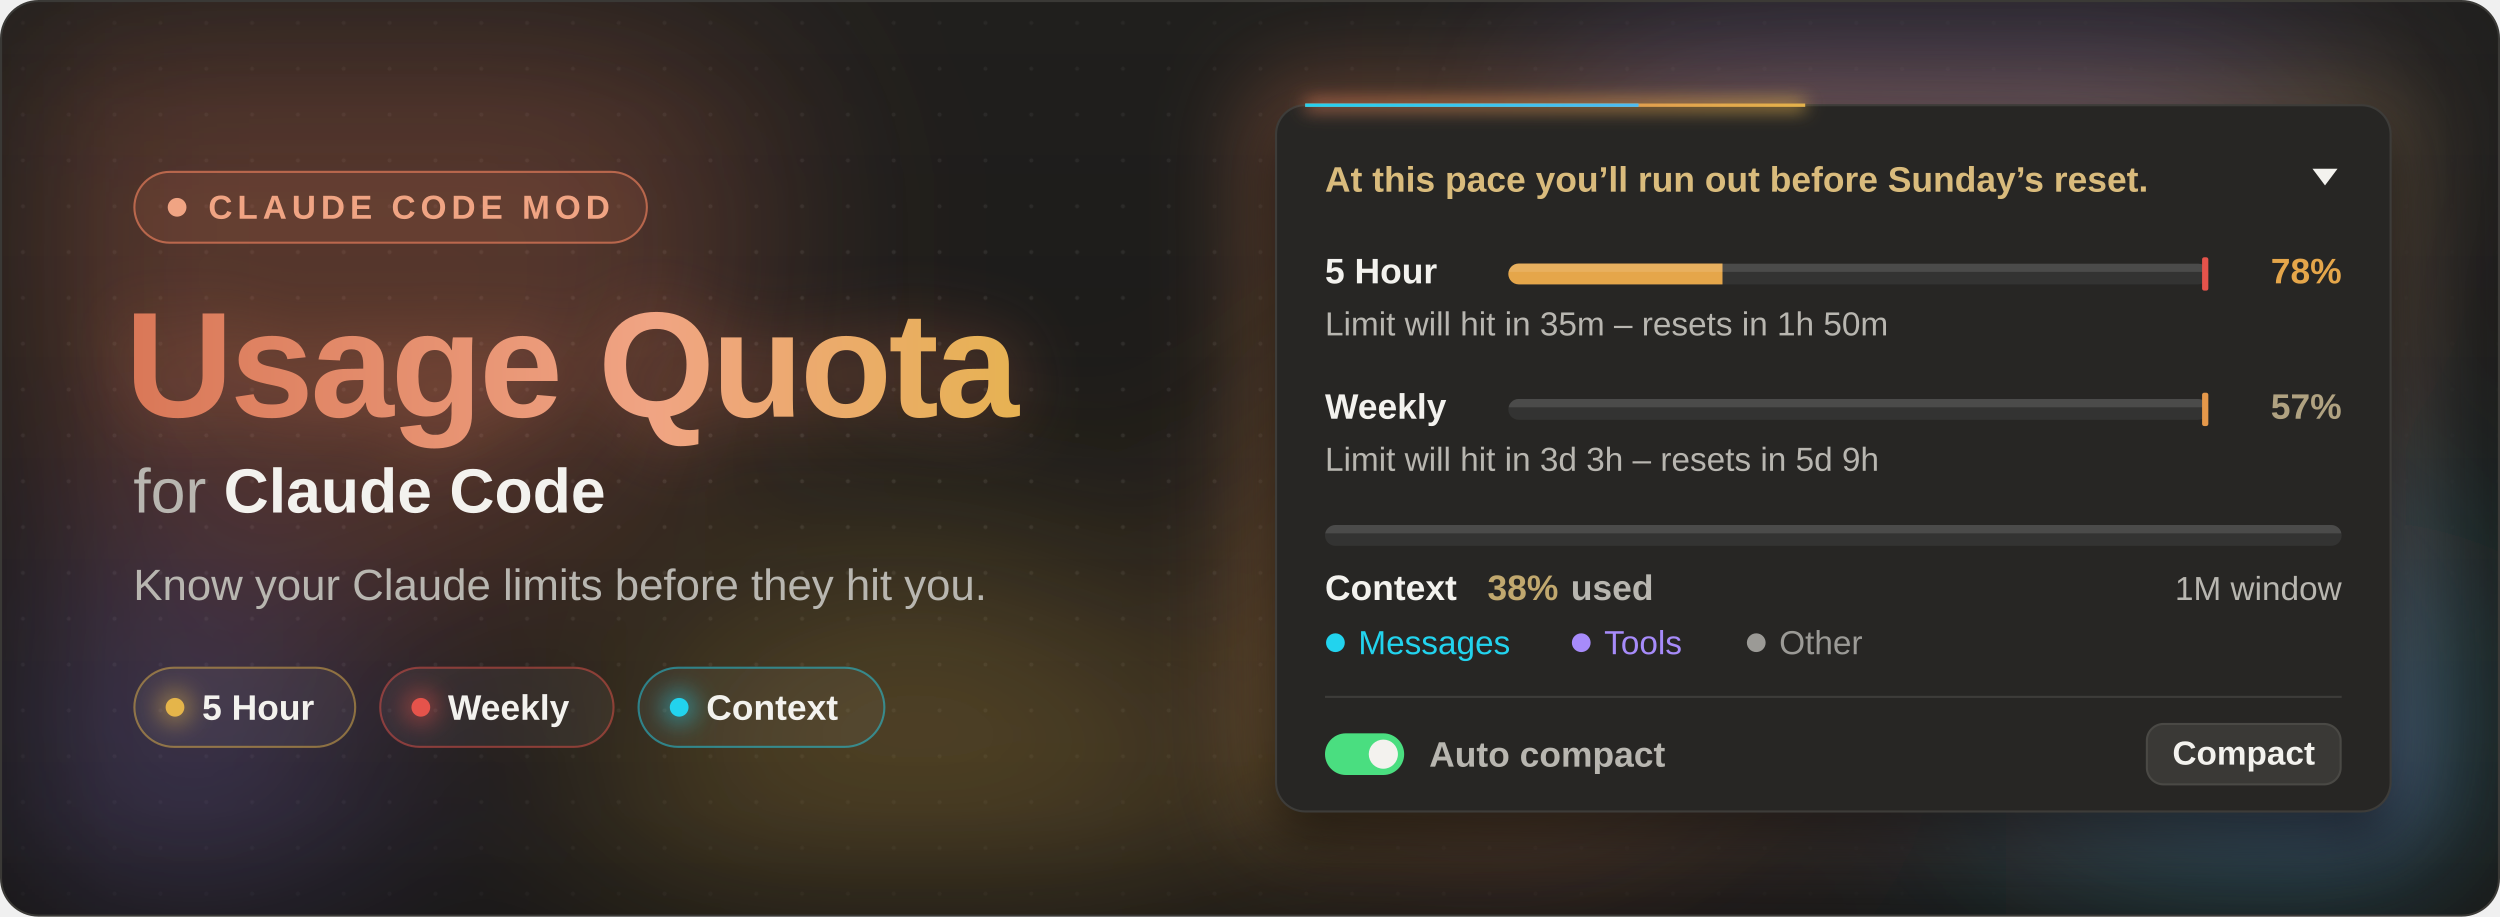
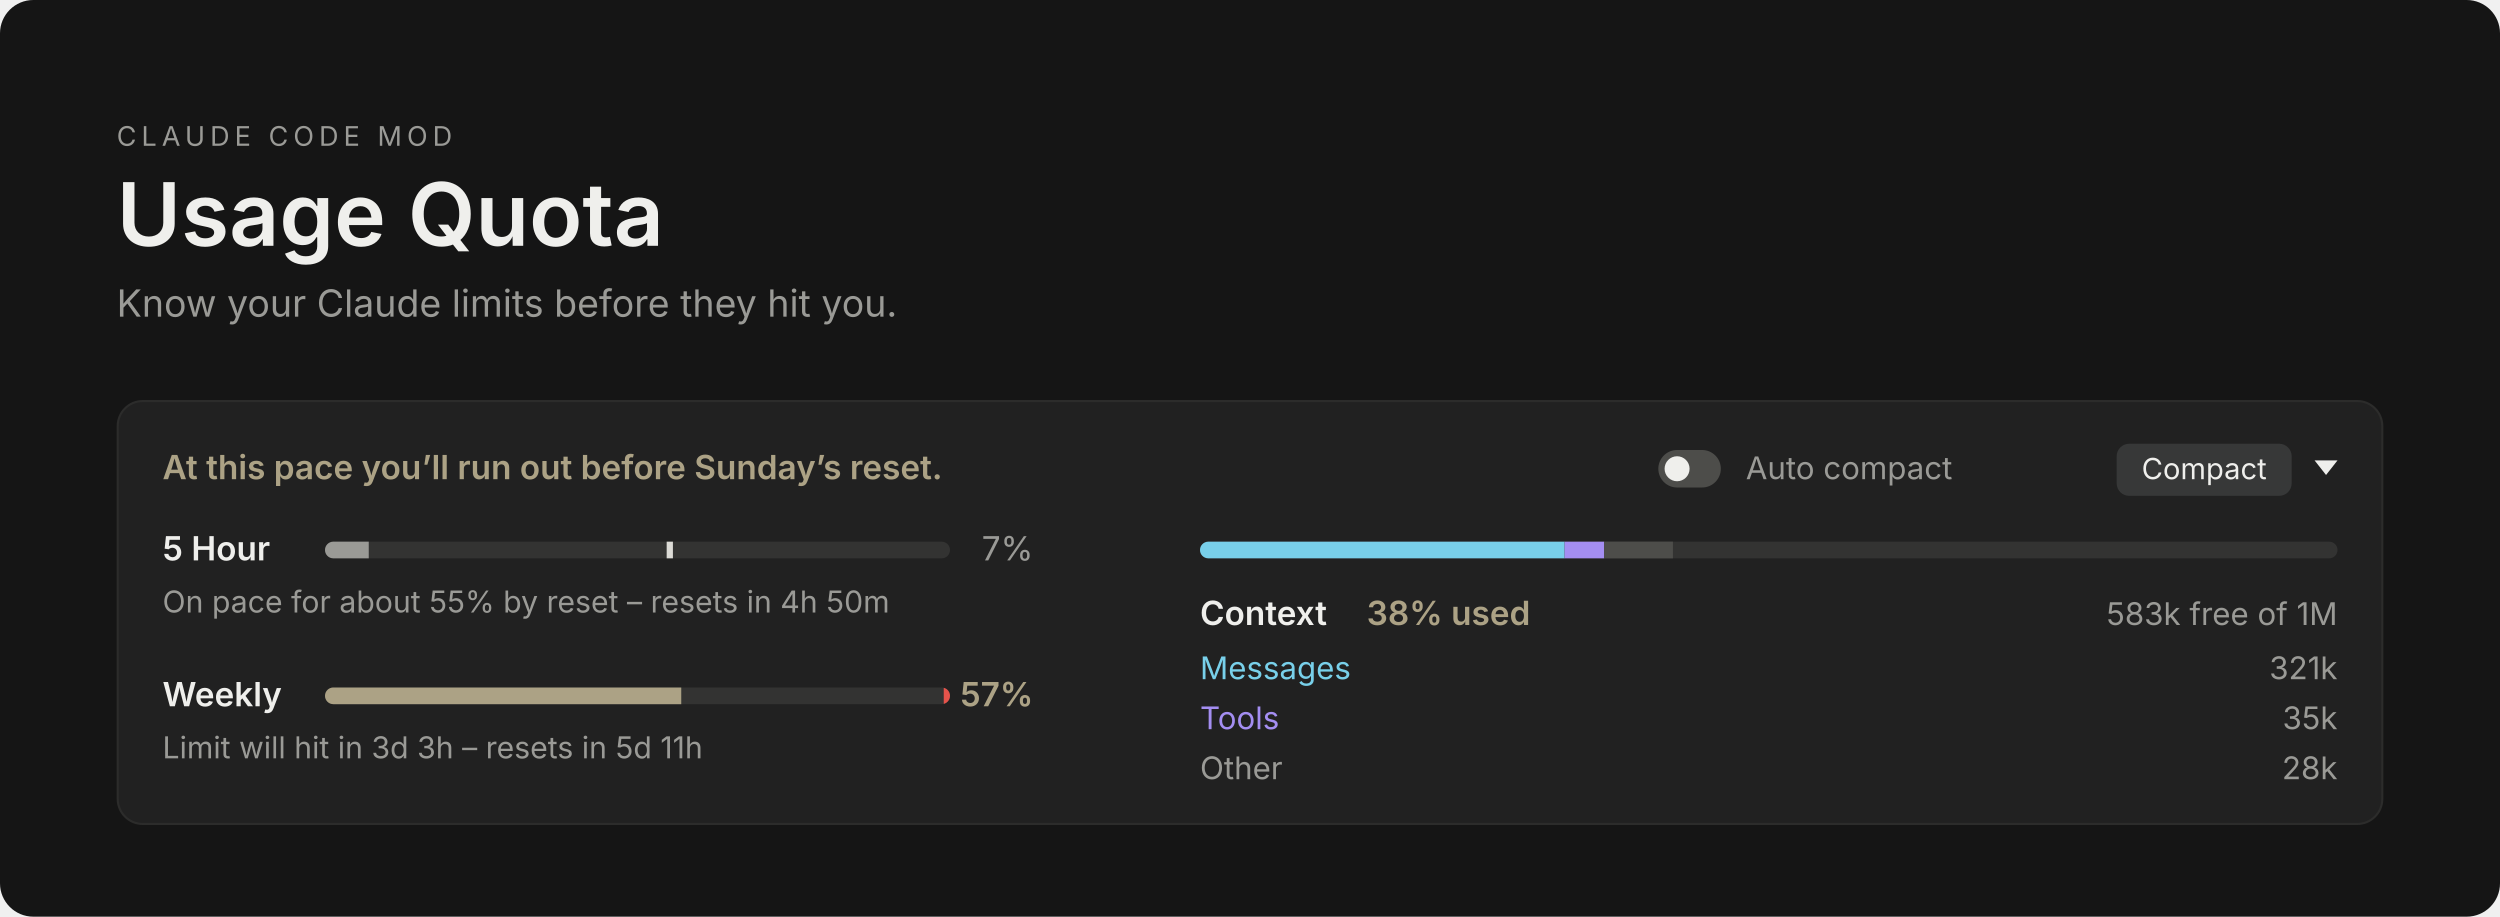
- <svg xmlns="http://www.w3.org/2000/svg" width="1200" height="440" viewBox="0 0 1200 440" role="img" aria-label="Usage Quota for Claude Code: a live band showing 5 Hour and Weekly limits, a forecast to the reset, and context window usage">
+ <svg xmlns="http://www.w3.org/2000/svg" width="1200" height="440" viewBox="0 0 1200 440" font-family="Inter, -apple-system, 'Segoe UI', Helvetica, Arial, sans-serif" role="img" aria-label="Usage Quota for Claude Code: a live band showing 5 Hour and Weekly limits, a forecast to the reset, and context window usage">
  <style>
- .s{font-family:-apple-system, BlinkMacSystemFont, 'Segoe UI', 'Helvetica Neue', Arial, sans-serif}
- .nf{opacity:0;animation-duration:12s;animation-timing-function:step-end;animation-iteration-count:infinite}.nf.on{opacity:1}
- .h0{font-size:17px;font-weight:600}.lb{font-size:17px;font-weight:700;fill:#f3f2ee}.pv{font-size:17px;font-weight:700}.sb{font-size:16px;fill:#b8b6b0}.lg{font-size:16px;font-weight:500}
- .blob{transform-box:fill-box;transform-origin:center}.b1{animation:d1 12s ease-in-out infinite}.b2{animation:d2 14s ease-in-out infinite}.b3{animation:d3 11s ease-in-out infinite}.b4{animation:d4 13s ease-in-out infinite}.b5{animation:d2 10s ease-in-out infinite reverse}@keyframes d1{0%,100%{transform:translate(0,0) scale(1);opacity:.35}50%{transform:translate(90px,40px) scale(1.18);opacity:.24}}@keyframes d2{0%,100%{transform:translate(0,0) scale(1.1);opacity:.24}50%{transform:translate(-70px,-30px) scale(.9);opacity:.35}}@keyframes d3{0%,100%{transform:translate(0,0) scale(1);opacity:.34}50%{transform:translate(-80px,40px) scale(1.15);opacity:.24}}@keyframes d4{0%,100%{transform:translate(0,0) scale(.95);opacity:.24}50%{transform:translate(-60px,-40px) scale(1.12);opacity:.35}}
- .shim{animation:shim 7s cubic-bezier(.45,0,.25,1) infinite}@keyframes shim{0%,55%{transform:translateX(-200px)}100%{transform:translateX(640px)}}
- .tglow{animation:tglow 6s ease-in-out infinite}@keyframes tglow{0%,100%{opacity:.30}50%{opacity:.55}}
- .ping{transform-box:fill-box;transform-origin:center;animation:ping 2.4s cubic-bezier(.2,.6,.3,1) infinite}@keyframes ping{0%{transform:scale(1);opacity:.8}70%,100%{transform:scale(3.4);opacity:0}}
- .cg{transform-box:fill-box;transform-origin:center;animation:cg 4.5s ease-in-out infinite}@keyframes cg{0%,100%{opacity:.25;transform:scale(.8)}50%{opacity:.7;transform:scale(1.25)}}
- .flow{animation:flow 9s linear infinite}.flow2{animation:flow 9s linear infinite;animation-delay:-4.5s}@keyframes flow{from{stroke-dashoffset:1728}to{stroke-dashoffset:0}}
- .pglow{animation:pglow 8s ease-in-out infinite}@keyframes pglow{0%,100%{opacity:.35}50%{opacity:.6}}
- @keyframes swt{0%{fill:#4d4d4a}36.667%{fill:#4d4d4a}39.167%{fill:#4ade80}91.667%{fill:#4ade80}94.167%,100%{fill:#4d4d4a}}.swt{animation:swt 12s ease-in-out infinite}
- @keyframes swk{0%{transform:translateX(0)}36.667%{transform:translateX(0)}39.167%{transform:translateX(18px)}91.667%{transform:translateX(18px)}94.167%,100%{transform:translateX(0)}}.swk{animation:swk 12s ease-in-out infinite}
- @keyframes swg{0%,100%{opacity:0}36.667%{opacity:0}40%{opacity:.9}49.167%{opacity:.25}91.667%{opacity:.25}94.167%{opacity:0}}.swg{animation:swg 12s ease-in-out infinite}
- @keyframes btn{0%,100%{opacity:0}47.917%{opacity:0}49.583%{opacity:.55}55.833%{opacity:0}}.btn{animation:btn 12s ease-out infinite}
- .spin{transform-box:fill-box;transform-origin:center;animation:spin .9s linear infinite}@keyframes spin{to{transform:rotate(360deg)}}
- @keyframes hA{0%{opacity:1.00}28.333%{opacity:1.00}30%{opacity:0.00}90%{opacity:0.00}91.667%{opacity:1.00}100%{opacity:1.00}}
- .hA{animation:hA 12s linear infinite}
- @keyframes hB{0%{opacity:0.00}30%{opacity:0.00}31.667%{opacity:1.00}88.333%{opacity:1.00}90%{opacity:0.00}100%{opacity:0.00}}
- .hB{animation:hB 12s linear infinite}
- @keyframes pA{0%{opacity:1.00}23.333%{opacity:1.00}25%{opacity:0.00}90%{opacity:0.00}91.667%{opacity:1.00}100%{opacity:1.00}}
- .pA{animation:pA 12s linear infinite}
- @keyframes pB{0%{opacity:0.00}25%{opacity:0.00}26.667%{opacity:1.00}53.333%{opacity:1.00}55%{opacity:0.00}100%{opacity:0.00}}
- .pB{animation:pB 12s linear infinite}
- @keyframes pC{0%{opacity:0.00}55%{opacity:0.00}56.667%{opacity:1.00}88.333%{opacity:1.00}90%{opacity:0.00}100%{opacity:0.00}}
- .pC{animation:pC 12s linear infinite}
- @keyframes ac{0%{opacity:1.00}46.667%{opacity:1.00}48.333%{opacity:0.00}58.75%{opacity:0.00}60.417%{opacity:1.00}100%{opacity:1.00}}
- .ac{animation:ac 12s linear infinite}
- @keyframes cp{0%{opacity:0.00}48.333%{opacity:0.00}50%{opacity:1.00}57.083%{opacity:1.00}58.75%{opacity:0.00}100%{opacity:0.00}}
- .cp{animation:cp 12s linear infinite}
- @keyframes tA{0%,62.917%{opacity:0;transform:translateY(-12px)}65.833%,85%{opacity:1;transform:translateY(0)}87.083%,100%{opacity:0;transform:translateY(-6px)}}.tA{animation:tA 12s ease-out infinite}
- @keyframes tB{0%,86.667%{opacity:0;transform:translateY(-12px)}89.583%,97.917%{opacity:1;transform:translateY(0)}100%,100%{opacity:0;transform:translateY(-6px)}}.tB{animation:tB 12s ease-out infinite}
- @keyframes f5{0%{transform:scaleX(0.07);fill:#9b9a96}6.667%{transform:scaleX(0.07);fill:#9b9a96}9.167%{transform:scaleX(0.0856);fill:#9b9a96}11.667%{transform:scaleX(0.13);fill:#9b9a96}14.167%{transform:scaleX(0.1965);fill:#9b9a96}16.667%{transform:scaleX(0.275);fill:#9b9a96}19.167%{transform:scaleX(0.3535);fill:#9b9a96}21.667%{transform:scaleX(0.42);fill:#9b9a96}24.167%{transform:scaleX(0.4644);fill:#9b9a96}26.667%{transform:scaleX(0.48);fill:#9b9a96}33.333%{transform:scaleX(0.48);fill:#9b9a96}35.714%{transform:scaleX(0.4949);fill:#9b9a96}38.095%{transform:scaleX(0.5365);fill:#a69e8b}40.476%{transform:scaleX(0.5966);fill:#b8a479}42.857%{transform:scaleX(0.6634);fill:#cbac64}45.238%{transform:scaleX(0.7235);fill:#ddb252}47.619%{transform:scaleX(0.7651);fill:#e5ae4a}50%{transform:scaleX(0.78);fill:#e5a64a}56.667%{transform:scaleX(0.78);fill:#e5a64a}59%{transform:scaleX(0.7972);fill:#e59e4a}61.333%{transform:scaleX(0.8422);fill:#e5884a}63.667%{transform:scaleX(0.8978);fill:#e56d4b}66%{transform:scaleX(0.9428);fill:#e5574b}68.333%{transform:scaleX(0.96);fill:#e5534b}86.667%{transform:scaleX(0.96);fill:#e5534b}88.889%{transform:scaleX(0.7375);fill:#e1b44e}91.111%{transform:scaleX(0.2925);fill:#9b9a96}93.333%{transform:scaleX(0.07);fill:#9b9a96}100%{transform:scaleX(0.07);fill:#9b9a96}}
- @keyframes f5t{0%{transform:translateX(183.3px);fill:#dcdbd6}6.667%{transform:translateX(183.3px);fill:#dcdbd6}9.167%{transform:translateX(188.5px);fill:#dcdbd6}11.667%{transform:translateX(203.5px);fill:#dcdbd6}14.167%{transform:translateX(225.8px);fill:#dcdbd6}16.667%{transform:translateX(252.2px);fill:#dcdbd6}19.167%{transform:translateX(278.5px);fill:#dcdbd6}21.667%{transform:translateX(300.9px);fill:#dcdbd6}24.167%{transform:translateX(315.8px);fill:#dcdbd6}26.667%{transform:translateX(321.1px);fill:#dcdbd6}33.333%{transform:translateX(321.1px);fill:#dcdbd6}35.714%{transform:translateX(328.4px);fill:#dcdbd4}38.095%{transform:translateX(333.0px);fill:#e0ca97}40.476%{transform:translateX(333.0px);fill:#e5b04a}42.857%{transform:translateX(333.0px);fill:#e5804b}45.238%{transform:translateX(333.0px);fill:#e5544b}47.619%{transform:translateX(333.0px);fill:#e5534b}50%{transform:translateX(333.0px);fill:#e5534b}56.667%{transform:translateX(333.0px);fill:#e5534b}59%{transform:translateX(333.0px);fill:#e5534b}61.333%{transform:translateX(333.0px);fill:#e5534b}63.667%{transform:translateX(333.0px);fill:#e5534b}66%{transform:translateX(333.0px);fill:#e5534b}68.333%{transform:translateX(333.0px);fill:#e5534b}86.667%{transform:translateX(333.0px);fill:#e5534b}88.889%{transform:translateX(333.0px);fill:#e5534b}91.111%{transform:translateX(258.1px);fill:#dcdbd6}93.333%{transform:translateX(183.3px);fill:#dcdbd6}100%{transform:translateX(183.3px);fill:#dcdbd6}}
- .f5{transform-origin:724px 136px;animation:f5 12s linear infinite}
- .f5t{animation:f5t 12s linear infinite}
- @keyframes fw{0%{transform:scaleX(0.31);fill:#9b9a96}6.667%{transform:scaleX(0.31);fill:#9b9a96}9.167%{transform:scaleX(0.3157);fill:#9b9a96}11.667%{transform:scaleX(0.332);fill:#9b9a96}14.167%{transform:scaleX(0.3563);fill:#9b9a96}16.667%{transform:scaleX(0.385);fill:#9b9a96}19.167%{transform:scaleX(0.4137);fill:#9b9a96}21.667%{transform:scaleX(0.438);fill:#9b9a96}24.167%{transform:scaleX(0.4543);fill:#9b9a96}26.667%{transform:scaleX(0.46);fill:#9b9a96}33.333%{transform:scaleX(0.46);fill:#9b9a96}35.714%{transform:scaleX(0.4654);fill:#9b9a96}38.095%{transform:scaleX(0.4807);fill:#9b9a96}40.476%{transform:scaleX(0.5028);fill:#9c9a95}42.857%{transform:scaleX(0.5272);fill:#a39d8e}45.238%{transform:scaleX(0.5493);fill:#aa9f87}47.619%{transform:scaleX(0.5646);fill:#aea182}50%{transform:scaleX(0.57);fill:#b0a281}56.667%{transform:scaleX(0.57);fill:#b0a281}59%{transform:scaleX(0.5834);fill:#b4a37d}61.333%{transform:scaleX(0.6184);fill:#bea772}63.667%{transform:scaleX(0.6616);fill:#cbab65}66%{transform:scaleX(0.6966);fill:#d5af5a}68.333%{transform:scaleX(0.71);fill:#d9b156}86.667%{transform:scaleX(0.71);fill:#d9b156}88.889%{transform:scaleX(0.61);fill:#bca675}91.111%{transform:scaleX(0.41);fill:#9b9a96}93.333%{transform:scaleX(0.31);fill:#9b9a96}100%{transform:scaleX(0.31);fill:#9b9a96}}
- @keyframes fwt{0%{transform:translateX(260.6px);fill:#dcdbd6}6.667%{transform:translateX(260.6px);fill:#dcdbd6}9.167%{transform:translateX(262.9px);fill:#dcdbd6}11.667%{transform:translateX(269.4px);fill:#dcdbd6}14.167%{transform:translateX(279.2px);fill:#dcdbd6}16.667%{transform:translateX(290.8px);fill:#dcdbd6}19.167%{transform:translateX(302.4px);fill:#dcdbd6}21.667%{transform:translateX(312.2px);fill:#dcdbd6}24.167%{transform:translateX(318.8px);fill:#dcdbd6}26.667%{transform:translateX(321.1px);fill:#dcdbd6}33.333%{transform:translateX(321.1px);fill:#dcdbd6}35.714%{transform:translateX(324.7px);fill:#dcdbd6}38.095%{transform:translateX(333.0px);fill:#ddd5c1}40.476%{transform:translateX(333.0px);fill:#e0c994}42.857%{transform:translateX(333.0px);fill:#e3bc64}45.238%{transform:translateX(333.0px);fill:#e5ac4a}47.619%{transform:translateX(333.0px);fill:#e59d4a}50%{transform:translateX(333.0px);fill:#e5984a}56.667%{transform:translateX(333.0px);fill:#e5984a}59%{transform:translateX(333.0px);fill:#e58c4a}61.333%{transform:translateX(333.0px);fill:#e56f4b}63.667%{transform:translateX(333.0px);fill:#e5534b}66%{transform:translateX(333.0px);fill:#e5534b}68.333%{transform:translateX(333.0px);fill:#e5534b}86.667%{transform:translateX(333.0px);fill:#e5534b}88.889%{transform:translateX(333.0px);fill:#e5764b}91.111%{transform:translateX(300.9px);fill:#dcdbd6}93.333%{transform:translateX(260.6px);fill:#dcdbd6}100%{transform:translateX(260.6px);fill:#dcdbd6}}
- .fw{transform-origin:724px 201px;animation:fw 12s linear infinite}
- .fwt{animation:fwt 12s linear infinite}
- @keyframes cx{0%{transform:scaleX(0.22)}10%{transform:scaleX(0.22)}12.5%{transform:scaleX(0.2321)}15%{transform:scaleX(0.265)}17.5%{transform:scaleX(0.31)}20%{transform:scaleX(0.355)}22.5%{transform:scaleX(0.3879)}25%{transform:scaleX(0.4)}29.167%{transform:scaleX(0.4)}31.667%{transform:scaleX(0.4104)}34.167%{transform:scaleX(0.4395)}36.667%{transform:scaleX(0.4816)}39.167%{transform:scaleX(0.5284)}41.667%{transform:scaleX(0.5705)}44.167%{transform:scaleX(0.5996)}46.667%{transform:scaleX(0.61)}50%{transform:scaleX(0.61)}52.778%{transform:scaleX(0.48)}55.556%{transform:scaleX(0.22)}58.333%{transform:scaleX(0.09)}66.667%{transform:scaleX(0.09)}69.231%{transform:scaleX(0.0919)}71.795%{transform:scaleX(0.0974)}74.359%{transform:scaleX(0.1063)}76.923%{transform:scaleX(0.1181)}79.487%{transform:scaleX(0.132)}82.051%{transform:scaleX(0.1472)}84.615%{transform:scaleX(0.1628)}87.179%{transform:scaleX(0.178)}89.744%{transform:scaleX(0.1919)}92.308%{transform:scaleX(0.2037)}94.872%{transform:scaleX(0.2126)}97.436%{transform:scaleX(0.2181)}100%{transform:scaleX(0.22)}}
- .cx{transform-origin:636px 257px;animation:cx 12s linear infinite}
- @keyframes L1{0%{opacity:1}1.664%,100%{opacity:0}}.L1{animation-name:L1}
- @keyframes L2{0%{opacity:1}3.331%,100%{opacity:0}}.L2{animation-name:L2}
- @keyframes L4{0%{opacity:1}6.664%,100%{opacity:0}}.L4{animation-name:L4}
- @keyframes L5{0%{opacity:1}8.331%,100%{opacity:0}}.L5{animation-name:L5}
- @keyframes L6{0%{opacity:1}9.998%,100%{opacity:0}}.L6{animation-name:L6}
- @keyframes L7{0%{opacity:1}11.664%,100%{opacity:0}}.L7{animation-name:L7}
- @keyframes L8{0%{opacity:1}13.331%,100%{opacity:0}}.L8{animation-name:L8}
- @keyframes L9{0%{opacity:1}14.998%,100%{opacity:0}}.L9{animation-name:L9}
- @keyframes L10{0%{opacity:1}16.664%,100%{opacity:0}}.L10{animation-name:L10}
- @keyframes L12{0%{opacity:1}19.998%,100%{opacity:0}}.L12{animation-name:L12}
- @media (prefers-reduced-motion: reduce){*{animation:none!important}}
+ .grow{transform-box:fill-box;transform-origin:left center;animation:grow 10s cubic-bezier(.2,.7,.2,1) infinite both}
+ .tick{animation:tick 10s cubic-bezier(.2,.7,.2,1) infinite both}
+ .fade{animation:fade 10s cubic-bezier(.2,.7,.2,1) infinite both}
+ .d1{animation-delay:.15s}.d2{animation-delay:.3s}.d3{animation-delay:.45s}
+ @keyframes grow{0%{transform:scaleX(0)}18%,100%{transform:scaleX(1)}}
+ @keyframes tick{0%,14%{opacity:0}26%,100%{opacity:1}}
+ @keyframes fade{0%,3%{opacity:0}14%,100%{opacity:1}}
+ @media (prefers-reduced-motion:reduce){.grow,.tick,.fade{animation:none}}
</style>
  <defs>
-     <linearGradient id="cardBg" x1="0" y1="0" x2="0" y2="1">
-       <stop offset="0" stop-color="#201f1d" />
-       <stop offset="1" stop-color="#171615" />
-     </linearGradient>
-     <clipPath id="cardClip">
-       <rect x="1" y="1" width="1198" height="438" rx="18" />
+     <clipPath id="bars">
+       <rect x="100" y="68" width="300" height="8" rx="4" />
+       <rect x="100" y="138" width="300" height="8" rx="4" />
+       <rect x="520" y="68" width="546" height="8" rx="4" />
    </clipPath>
-     <pattern id="dots" width="22" height="22" patternUnits="userSpaceOnUse">
-       <circle cx="11" cy="11" r="1" fill="#ffffff" fill-opacity=".09" />
-     </pattern>
-     <radialGradient id="dm" cx=".3" cy=".45" r=".75">
-       <stop offset="0" stop-color="#fff" />
-       <stop offset="1" stop-color="#fff" stop-opacity="0" />
-     </radialGradient>
-     <mask id="dotMask">
-       <rect width="1200" height="440" fill="url(#dm)" />
-     </mask>
-     <filter id="blur" x="-80%" y="-80%" width="260%" height="260%">
-       <feGaussianBlur stdDeviation="55" />
-     </filter>
-     <filter id="tblur" x="-20%" y="-60%" width="140%" height="220%">
-       <feGaussianBlur stdDeviation="16" />
-     </filter>
-     <filter id="dblur" x="-100%" y="-100%" width="300%" height="300%">
-       <feGaussianBlur stdDeviation="5" />
-     </filter>
-     <filter id="pblur" x="-20%" y="-20%" width="140%" height="140%">
-       <feGaussianBlur stdDeviation="22" />
-     </filter>
-     <filter id="sblur" x="-20%" y="-20%" width="140%" height="160%">
-       <feGaussianBlur stdDeviation="12" />
-     </filter>
-     <filter id="gblur" x="-10%" y="-10%" width="120%" height="120%">
-       <feGaussianBlur stdDeviation="4" />
-     </filter>
-     <linearGradient id="tg" x1="60" y1="0" x2="520" y2="0" gradientUnits="userSpaceOnUse">
-       <stop offset="0" stop-color="#d97757" />
-       <stop offset=".55" stop-color="#f0a483" />
-       <stop offset="1" stop-color="#e5b54a" />
-     </linearGradient>
-     <linearGradient id="shineG" x1="0" y1="0" x2="1" y2="0">
-       <stop offset="0" stop-color="#fff" stop-opacity="0" />
-       <stop offset=".5" stop-color="#fff" stop-opacity=".85" />
-       <stop offset="1" stop-color="#fff" stop-opacity="0" />
-     </linearGradient>
-     <clipPath id="tclip">
-       <text class="s" x="60" y="200" font-size="72" font-weight="800" letter-spacing="-1.5">Usage Quota</text>
-     </clipPath>
-     <linearGradient id="pg" x1="0" y1="0" x2="1" y2="1">
-       <stop offset="0" stop-color="#d97757" />
-       <stop offset=".5" stop-color="#e5b54a" stop-opacity=".6" />
-       <stop offset="1" stop-color="#a78bfa" />
-     </linearGradient>
-     <linearGradient id="bg1" x1="612" y1="0" x2="1148" y2="0" gradientUnits="userSpaceOnUse">
-       <stop offset="0" stop-color="#d97757" />
-       <stop offset=".5" stop-color="#e5b54a" />
-       <stop offset="1" stop-color="#f0a483" />
-     </linearGradient>
-     <linearGradient id="bg2" x1="612" y1="0" x2="1148" y2="0" gradientUnits="userSpaceOnUse">
-       <stop offset="0" stop-color="#22d3ee" />
-       <stop offset="1" stop-color="#a78bfa" />
-     </linearGradient>
  </defs>
-   <rect x=".5" y=".5" width="1199" height="439" rx="18" fill="url(#cardBg)" stroke="#3a3936" />
-   <g clip-path="url(#cardClip)">
-     <rect width="1200" height="440" fill="url(#dots)" mask="url(#dotMask)" />
-     <g filter="url(#blur)">
-       <circle class="blob b1" cx="170" cy="110" r="190" fill="#d97757" opacity=".3" />
-       <circle class="blob b2" cx="440" cy="420" r="160" fill="#e5b54a" opacity=".28" />
-       <circle class="blob b3" cx="930" cy="40" r="180" fill="#a78bfa" opacity=".3" />
-       <circle class="blob b4" cx="1130" cy="420" r="170" fill="#22d3ee" opacity=".28" />
-       <circle class="blob b5" cx="720" cy="300" r="120" fill="#d97757" opacity=".25" />
-       <circle class="blob b3" style="animation-delay:-5s" cx="40" cy="430" r="150" fill="#a78bfa" opacity=".26" />
+   <rect width="1200" height="440" rx="16" fill="#151515" />
+   <text x="56" y="70" fill="#9a9a96" font-size="13" letter-spacing="2.4">CLAUDE CODE MOD</text>
+   <text x="56" y="118" fill="#efefec" font-size="42" font-weight="600">Usage Quota</text>
+   <text x="56" y="152" fill="#9a9a96" font-size="18">Know your Claude limits before they hit you.</text>
+   <g transform="translate(56,192)">
+     <rect x=".5" y=".5" width="1087" height="203" rx="12" fill="#212121" stroke="#2c2c2b" />
+     <text class="fade" x="22" y="38" fill="#aca285" font-size="16" font-weight="600">At this pace you’ll run out before Sunday’s reset.</text>
+     <rect x="740" y="24" width="30" height="18" rx="9" fill="#4d4d4a" />
+     <circle cx="749" cy="33" r="6" fill="#efefec" />
+     <text x="782" y="38" fill="#9a9a96" font-size="15">Auto compact</text>
+     <rect x="960" y="21" width="84" height="25" rx="6" fill="#373838" />
+     <text x="1002" y="38" fill="#efefec" font-size="14" text-anchor="middle">Compact</text>
+     <path d="M1055 29h11l-5.5 7z" fill="#efefec" />
+     <text x="22" y="77" fill="#efefec" font-size="16" font-weight="600">5 Hour</text>
+     <g clip-path="url(#bars)">
+       <rect x="100" y="68" width="300" height="8" fill="#333332" />
+       <rect class="grow" x="100" y="68" width="21" height="8" fill="#9a9a96" />
+       <rect class="tick" x="264" y="68" width="3" height="8" fill="#dcdbd6" />
+     </g>
+     <text x="440" y="77" fill="#9a9a96" font-size="16" text-anchor="end">7%</text>
+     <text class="tick" x="22" y="102" fill="#9a9a96" font-size="14.5">On pace for about 55% by reset – resets in 4h 50m</text>
+     <text x="22" y="147" fill="#efefec" font-size="16" font-weight="600">Weekly</text>
+     <g clip-path="url(#bars)">
+       <rect x="100" y="138" width="300" height="8" fill="#333332" />
+       <rect class="grow d1" x="100" y="138" width="171" height="8" fill="#aca285" />
+       <rect class="tick d1" x="397" y="138" width="3" height="8" fill="#e5534b" />
+     </g>
+     <text x="440" y="147" fill="#aca285" font-size="16" font-weight="600" text-anchor="end">57%</text>
+     <text class="tick d1" x="22" y="172" fill="#9a9a96" font-size="14.5">Limit will hit in 3d 3h – resets in 5d 11h</text>
+     <g clip-path="url(#bars)">
+       <rect x="520" y="68" width="546" height="8" fill="#333332" />
+       <g class="grow d2">
+         <rect x="520" y="68" width="175" height="8" fill="#78d0ea" />
+         <rect x="695" y="68" width="19" height="8" fill="#a48ef2" />
+         <rect x="714" y="68" width="33" height="8" fill="#4d4d4a" />
+       </g>
+     </g>
+     <text x="520" y="108" fill="#efefec" font-size="16" font-weight="600">Context</text>
+     <text x="600" y="108" fill="#aca285" font-size="16" font-weight="600">38% used</text>
+     <text x="1066" y="108" fill="#9a9a96" font-size="15" text-anchor="end">583k free of 1M</text>
+     <g class="fade d3">
+       <text x="520" y="134" fill="#78d0ea" font-size="15">Messages</text>
+       <text x="1066" y="134" fill="#9a9a96" font-size="15" text-anchor="end">321k</text>
+       <text x="520" y="158" fill="#a48ef2" font-size="15">Tools</text>
+       <text x="1066" y="158" fill="#9a9a96" font-size="15" text-anchor="end">35k</text>
+       <text x="520" y="182" fill="#9a9a96" font-size="15">Other</text>
+       <text x="1066" y="182" fill="#9a9a96" font-size="15" text-anchor="end">28k</text>
    </g>
  </g>
-   <rect x="64.5" y="82.5" width="246" height="34" rx="17" fill="#d97757" fill-opacity=".12" stroke="#d97757" stroke-opacity=".75" />
-   <circle class="ping" cx="85" cy="99.5" r="4.5" fill="#f0a483" opacity="0" />
-   <circle cx="85" cy="99.5" r="4.5" fill="#f0a483" />
-   <text class="s" x="100" y="105" font-size="16" font-weight="700" letter-spacing="2.4" textLength="192" lengthAdjust="spacing" fill="#f0a483">CLAUDE CODE MOD</text>
-   <text class="s tglow" x="60" y="200" font-size="72" font-weight="800" letter-spacing="-1.5" fill="#d97757" filter="url(#tblur)" opacity=".4">Usage Quota</text>
-   <text class="s" x="60" y="200" font-size="72" font-weight="800" letter-spacing="-1.5" fill="url(#tg)">Usage Quota</text>
-   <g clip-path="url(#tclip)">
-     <g transform="skewX(-20)">
-       <rect class="shim" x="0" y="120" width="120" height="100" fill="url(#shineG)" style="transform:translateX(-200px)" />
-     </g>
-   </g>
-   <text class="s" x="64" y="246" font-size="30" font-weight="600" fill="#f3f2ee">
-     <tspan fill="#b8b6b0" font-weight="500">for</tspan> Claude Code</text>
-   <text class="s" x="64" y="288" font-size="21" fill="#b8b6b0">Know your Claude limits before they hit you.</text>
-   <rect x="64.5" y="320.5" width="106" height="38" rx="19" fill="#ffffff" fill-opacity=".05" stroke="#e5b54a" stroke-opacity=".5" />
-   <circle class="cg" style="animation-delay:0s" cx="84" cy="339.5" r="9" fill="#e5b54a" filter="url(#dblur)" opacity=".4" />
-   <circle cx="84" cy="339.5" r="4.5" fill="#e5b54a" />
-   <text class="s" x="97" y="345.5" font-size="17" font-weight="600" fill="#f3f2ee">5 Hour</text>
-   <rect x="182.5" y="320.5" width="112" height="38" rx="19" fill="#ffffff" fill-opacity=".05" stroke="#e5534b" stroke-opacity=".5" />
-   <circle class="cg" style="animation-delay:-1.5s" cx="202" cy="339.5" r="9" fill="#e5534b" filter="url(#dblur)" opacity=".4" />
-   <circle cx="202" cy="339.5" r="4.5" fill="#e5534b" />
-   <text class="s" x="215" y="345.5" font-size="17" font-weight="600" fill="#f3f2ee">Weekly</text>
-   <rect x="306.5" y="320.5" width="118" height="38" rx="19" fill="#ffffff" fill-opacity=".05" stroke="#22d3ee" stroke-opacity=".5" />
-   <circle class="cg" style="animation-delay:-3s" cx="326" cy="339.5" r="9" fill="#22d3ee" filter="url(#dblur)" opacity=".4" />
-   <circle cx="326" cy="339.5" r="4.5" fill="#22d3ee" />
-   <text class="s" x="339" y="345.5" font-size="17" font-weight="600" fill="#f3f2ee">Context</text>
-   <rect class="pglow" x="598" y="36" width="564" height="368" rx="26" fill="url(#pg)" filter="url(#pblur)" opacity=".35" />
-   <rect x="612" y="64" width="536" height="340" rx="14" fill="#000" opacity=".5" filter="url(#sblur)" />
-   <rect x="612.5" y="50.5" width="535" height="339" rx="14" fill="#272624" stroke="#3d3c39" />
-   <rect class="flow" x="612.5" y="50.5" width="535" height="339" rx="14" fill="none" stroke="url(#bg1)" stroke-width="5" stroke-dasharray="240 1488" filter="url(#gblur)" opacity=".8" />
-   <rect class="flow" x="612.5" y="50.5" width="535" height="339" rx="14" fill="none" stroke="url(#bg1)" stroke-width="1.6" stroke-dasharray="240 1488" />
-   <rect class="flow2" x="612.5" y="50.5" width="535" height="339" rx="14" fill="none" stroke="url(#bg2)" stroke-width="1.6" stroke-dasharray="160 1568" />
-   <text class="s h0 hA" x="636" y="92" fill="#b8b6b0" opacity="0">
-     <tspan fill="#4ade80">●</tspan> On track</text>
-   <text class="s h0 hB" x="636" y="92" fill="#d9bb7c">At this pace you’ll run out before Sunday’s reset.</text>
-   <path d="M1110 81h12l-6 8z" fill="#f3f2ee" />
-   <text class="s lb" x="636" y="136">5 Hour</text>
-   <clipPath id="f5c">
-     <rect x="724" y="126.5" width="336" height="10" rx="5" />
-   </clipPath>
-   <rect x="724" y="126.5" width="336" height="10" rx="5" fill="#333332" />
-   <g clip-path="url(#f5c)">
-     <rect class="f5" x="724" y="126.5" width="336" height="10" fill="#e5a64a" style="transform:scaleX(0.780)" />
-     <rect x="724" y="126.5" width="336" height="4" fill="#fff" opacity=".12" />
-   </g>
-   <rect class="f5t" x="724" y="123.5" width="3" height="16" rx="1" fill="#e5534b" style="transform:translateX(333.0px)" />
-   <text class="s sb pA" x="636" y="161" opacity="0">On pace for about 55% by reset – resets in 4h 50m</text>
-   <text class="s sb pB" x="636" y="161" opacity="0">On pace for about 96% by reset – resets in 3h 05m</text>
-   <text class="s sb pC" x="636" y="161">Limit will hit in 35m – resets in 1h 50m</text>
-   <text class="s pv nf L1" style="animation-delay:-11.0s" x="1124" y="136" text-anchor="end" fill="#9b9a96">8%</text>
-   <text class="s pv nf L1" style="animation-delay:-10.8s" x="1124" y="136" text-anchor="end" fill="#9b9a96">10%</text>
-   <text class="s pv nf L1" style="animation-delay:-10.6s" x="1124" y="136" text-anchor="end" fill="#9b9a96">13%</text>
-   <text class="s pv nf L1" style="animation-delay:-10.4s" x="1124" y="136" text-anchor="end" fill="#9b9a96">17%</text>
-   <text class="s pv nf L1" style="animation-delay:-10.2s" x="1124" y="136" text-anchor="end" fill="#9b9a96">22%</text>
-   <text class="s pv nf L1" style="animation-delay:-10.0s" x="1124" y="136" text-anchor="end" fill="#9b9a96">27%</text>
-   <text class="s pv nf L1" style="animation-delay:-9.8s" x="1124" y="136" text-anchor="end" fill="#9b9a96">33%</text>
-   <text class="s pv nf L1" style="animation-delay:-9.6s" x="1124" y="136" text-anchor="end" fill="#9b9a96">38%</text>
-   <text class="s pv nf L1" style="animation-delay:-9.4s" x="1124" y="136" text-anchor="end" fill="#9b9a96">42%</text>
-   <text class="s pv nf L1" style="animation-delay:-9.2s" x="1124" y="136" text-anchor="end" fill="#9b9a96">45%</text>
-   <text class="s pv nf L1" style="animation-delay:-9.0s" x="1124" y="136" text-anchor="end" fill="#9b9a96">47%</text>
-   <text class="s pv nf L5" style="animation-delay:-8.8s" x="1124" y="136" text-anchor="end" fill="#9b9a96">48%</text>
-   <text class="s pv nf L1" style="animation-delay:-7.8s" x="1124" y="136" text-anchor="end" fill="#9b9a96">49%</text>
-   <text class="s pv nf L1" style="animation-delay:-7.6s" x="1124" y="136" text-anchor="end" fill="#9e9b93">51%</text>
-   <text class="s pv nf L1" style="animation-delay:-7.4s" x="1124" y="136" text-anchor="end" fill="#a79e8a">54%</text>
-   <text class="s pv nf L1" style="animation-delay:-7.2s" x="1124" y="136" text-anchor="end" fill="#b3a37e">58%</text>
-   <text class="s pv nf L1" style="animation-delay:-7.0s" x="1124" y="136" text-anchor="end" fill="#c1a86e">63%</text>
-   <text class="s pv nf L1" style="animation-delay:-6.8s" x="1124" y="136" text-anchor="end" fill="#d0ad5f">68%</text>
-   <text class="s pv nf L1" style="animation-delay:-6.6s" x="1124" y="136" text-anchor="end" fill="#dcb253">72%</text>
-   <text class="s pv nf L1" style="animation-delay:-6.4s" x="1124" y="136" text-anchor="end" fill="#e5b54a">75%</text>
-   <text class="s pv nf L1" style="animation-delay:-6.2s" x="1124" y="136" text-anchor="end" fill="#e5ab4a">77%</text>
-   <text class="s pv nf L5 on" style="animation-delay:-6.0s" x="1124" y="136" text-anchor="end" fill="#e5a64a">78%</text>
-   <text class="s pv nf L1" style="animation-delay:-5.0s" x="1124" y="136" text-anchor="end" fill="#e5a14a">79%</text>
-   <text class="s pv nf L1" style="animation-delay:-4.8s" x="1124" y="136" text-anchor="end" fill="#e5984a">81%</text>
-   <text class="s pv nf L1" style="animation-delay:-4.6s" x="1124" y="136" text-anchor="end" fill="#e5844a">85%</text>
-   <text class="s pv nf L1" style="animation-delay:-4.4s" x="1124" y="136" text-anchor="end" fill="#e5704b">89%</text>
-   <text class="s pv nf L1" style="animation-delay:-4.2s" x="1124" y="136" text-anchor="end" fill="#e55d4b">93%</text>
-   <text class="s pv nf L1" style="animation-delay:-4.0s" x="1124" y="136" text-anchor="end" fill="#e5534b">95%</text>
-   <text class="s pv nf L12" style="animation-delay:-3.8s" x="1124" y="136" text-anchor="end" fill="#e5534b">96%</text>
-   <text class="s pv nf L1" style="animation-delay:-1.4s" x="1124" y="136" text-anchor="end" fill="#e58e4a">83%</text>
-   <text class="s pv nf L1" style="animation-delay:-1.2s" x="1124" y="136" text-anchor="end" fill="#9e9b93">51%</text>
-   <text class="s pv nf L1" style="animation-delay:-1.0s" x="1124" y="136" text-anchor="end" fill="#9b9a96">20%</text>
-   <text class="s pv nf L9" style="animation-delay:-0.8s" x="1124" y="136" text-anchor="end" fill="#9b9a96">7%</text>
-   <text class="s lb" x="636" y="201">Weekly</text>
-   <clipPath id="fwc">
-     <rect x="724" y="191.5" width="336" height="10" rx="5" />
-   </clipPath>
-   <rect x="724" y="191.5" width="336" height="10" rx="5" fill="#333332" />
-   <g clip-path="url(#fwc)">
-     <rect class="fw" x="724" y="191.5" width="336" height="10" fill="#b0a281" style="transform:scaleX(0.570)" />
-     <rect x="724" y="191.5" width="336" height="4" fill="#fff" opacity=".12" />
-   </g>
-   <rect class="fwt" x="724" y="188.5" width="3" height="16" rx="1" fill="#e5984a" style="transform:translateX(333.0px)" />
-   <text class="s sb pA" x="636" y="226" opacity="0">On pace for about 80% by reset – resets in 5d 11h</text>
-   <text class="s sb pB" x="636" y="226" opacity="0">Limit will hit in 4d 2h – resets in 5d 10h</text>
-   <text class="s sb pC" x="636" y="226">Limit will hit in 3d 3h – resets in 5d 9h</text>
-   <text class="s pv nf L1" style="animation-delay:-10.8s" x="1124" y="201" text-anchor="end" fill="#9b9a96">32%</text>
-   <text class="s pv nf L1" style="animation-delay:-10.6s" x="1124" y="201" text-anchor="end" fill="#9b9a96">33%</text>
-   <text class="s pv nf L1" style="animation-delay:-10.4s" x="1124" y="201" text-anchor="end" fill="#9b9a96">35%</text>
-   <text class="s pv nf L1" style="animation-delay:-10.2s" x="1124" y="201" text-anchor="end" fill="#9b9a96">37%</text>
-   <text class="s pv nf L1" style="animation-delay:-10.0s" x="1124" y="201" text-anchor="end" fill="#9b9a96">38%</text>
-   <text class="s pv nf L1" style="animation-delay:-9.8s" x="1124" y="201" text-anchor="end" fill="#9b9a96">40%</text>
-   <text class="s pv nf L1" style="animation-delay:-9.6s" x="1124" y="201" text-anchor="end" fill="#9b9a96">42%</text>
-   <text class="s pv nf L1" style="animation-delay:-9.4s" x="1124" y="201" text-anchor="end" fill="#9b9a96">44%</text>
-   <text class="s pv nf L1" style="animation-delay:-9.2s" x="1124" y="201" text-anchor="end" fill="#9b9a96">45%</text>
-   <text class="s pv nf L7" style="animation-delay:-9.0s" x="1124" y="201" text-anchor="end" fill="#9b9a96">46%</text>
-   <text class="s pv nf L1" style="animation-delay:-7.6s" x="1124" y="201" text-anchor="end" fill="#9b9a96">47%</text>
-   <text class="s pv nf L1" style="animation-delay:-7.4s" x="1124" y="201" text-anchor="end" fill="#9b9a96">48%</text>
-   <text class="s pv nf L1" style="animation-delay:-7.2s" x="1124" y="201" text-anchor="end" fill="#9b9a96">50%</text>
-   <text class="s pv nf L1" style="animation-delay:-7.0s" x="1124" y="201" text-anchor="end" fill="#a19c90">52%</text>
-   <text class="s pv nf L1" style="animation-delay:-6.8s" x="1124" y="201" text-anchor="end" fill="#a49d8d">53%</text>
-   <text class="s pv nf L1" style="animation-delay:-6.6s" x="1124" y="201" text-anchor="end" fill="#aa9f87">55%</text>
-   <text class="s pv nf L1" style="animation-delay:-6.4s" x="1124" y="201" text-anchor="end" fill="#ada084">56%</text>
-   <text class="s pv nf L6 on" style="animation-delay:-6.2s" x="1124" y="201" text-anchor="end" fill="#b0a281">57%</text>
-   <text class="s pv nf L1" style="animation-delay:-5.0s" x="1124" y="201" text-anchor="end" fill="#b3a37e">58%</text>
-   <text class="s pv nf L1" style="animation-delay:-4.8s" x="1124" y="201" text-anchor="end" fill="#b9a578">60%</text>
-   <text class="s pv nf L1" style="animation-delay:-4.6s" x="1124" y="201" text-anchor="end" fill="#bfa772">62%</text>
-   <text class="s pv nf L1" style="animation-delay:-4.4s" x="1124" y="201" text-anchor="end" fill="#caab65">66%</text>
-   <text class="s pv nf L1" style="animation-delay:-4.2s" x="1124" y="201" text-anchor="end" fill="#d0ad5f">68%</text>
-   <text class="s pv nf L1" style="animation-delay:-4.0s" x="1124" y="201" text-anchor="end" fill="#d6b059">70%</text>
-   <text class="s pv nf L12" style="animation-delay:-3.8s" x="1124" y="201" text-anchor="end" fill="#d9b156">71%</text>
-   <text class="s pv nf L1" style="animation-delay:-1.4s" x="1124" y="201" text-anchor="end" fill="#c7aa68">65%</text>
-   <text class="s pv nf L1" style="animation-delay:-1.2s" x="1124" y="201" text-anchor="end" fill="#9e9b93">51%</text>
-   <text class="s pv nf L1" style="animation-delay:-1.0s" x="1124" y="201" text-anchor="end" fill="#9b9a96">37%</text>
-   <text class="s pv nf L10" style="animation-delay:-0.8s" x="1124" y="201" text-anchor="end" fill="#9b9a96">31%</text>
-   <clipPath id="cc">
-     <rect x="636" y="252" width="488" height="10" rx="5" />
-   </clipPath>
-   <rect x="636" y="252" width="488" height="10" rx="5" fill="#333332" />
-   <g clip-path="url(#cc)">
-     <g class="cx" style="transform:scaleX(.38)">
-       <rect x="636" y="252" width="408.0" height="10" fill="#22d3ee" />
-       <rect x="1044.0" y="252" width="44.4" height="10" fill="#a78bfa" />
-       <rect x="1088.4" y="252" width="35.6" height="10" fill="#9b9a96" />
-     </g>
-     <rect x="636" y="252" width="488" height="4" fill="#fff" opacity=".12" />
-   </g>
-   <text class="s lb" x="636" y="288">Context</text>
-   <text class="s pv nf L1" style="animation-delay:-10.6s" x="748" y="288" text-anchor="end" fill="#9b9a96">23%</text>
-   <text class="s pv nf L1" style="animation-delay:-10.4s" x="748" y="288" text-anchor="end" fill="#9b9a96">24%</text>
-   <text class="s pv nf L1" style="animation-delay:-10.2s" x="748" y="288" text-anchor="end" fill="#9e9b93">26%</text>
-   <text class="s pv nf L1" style="animation-delay:-10.0s" x="748" y="288" text-anchor="end" fill="#a79e8a">29%</text>
-   <text class="s pv nf L1" style="animation-delay:-9.8s" x="748" y="288" text-anchor="end" fill="#b3a37e">33%</text>
-   <text class="s pv nf L1" style="animation-delay:-9.6s" x="748" y="288" text-anchor="end" fill="#bca675">36%</text>
-   <text class="s pv nf L1 on" style="animation-delay:-9.4s" x="748" y="288" text-anchor="end" fill="#c1a86e">38%</text>
-   <text class="s pv nf L1" style="animation-delay:-9.2s" x="748" y="288" text-anchor="end" fill="#c4a96b">39%</text>
-   <text class="s pv nf L4" style="animation-delay:-9.0s" x="748" y="288" text-anchor="end" fill="#c7aa68">40%</text>
-   <text class="s pv nf L1" style="animation-delay:-8.2s" x="748" y="288" text-anchor="end" fill="#caab65">41%</text>
-   <text class="s pv nf L1" style="animation-delay:-8.0s" x="748" y="288" text-anchor="end" fill="#d0ad5f">43%</text>
-   <text class="s pv nf L1" style="animation-delay:-7.8s" x="748" y="288" text-anchor="end" fill="#d6b059">45%</text>
-   <text class="s pv nf L1" style="animation-delay:-7.6s" x="748" y="288" text-anchor="end" fill="#dfb350">48%</text>
-   <text class="s pv nf L1" style="animation-delay:-7.4s" x="748" y="288" text-anchor="end" fill="#e5b24a">51%</text>
-   <text class="s pv nf L1" style="animation-delay:-7.2s" x="748" y="288" text-anchor="end" fill="#e5a84a">54%</text>
-   <text class="s pv nf L1" style="animation-delay:-7.0s" x="748" y="288" text-anchor="end" fill="#e59e4a">57%</text>
-   <text class="s pv nf L1" style="animation-delay:-6.8s" x="748" y="288" text-anchor="end" fill="#e5984a">59%</text>
-   <text class="s pv nf L4" style="animation-delay:-6.6s" x="748" y="288" text-anchor="end" fill="#e5914a">61%</text>
-   <text class="s pv nf L1" style="animation-delay:-5.8s" x="748" y="288" text-anchor="end" fill="#e5a14a">56%</text>
-   <text class="s pv nf L1" style="animation-delay:-5.6s" x="748" y="288" text-anchor="end" fill="#d0ad5f">43%</text>
-   <text class="s pv nf L1" style="animation-delay:-5.4s" x="748" y="288" text-anchor="end" fill="#a19c90">27%</text>
-   <text class="s pv nf L1" style="animation-delay:-5.2s" x="748" y="288" text-anchor="end" fill="#9b9a96">14%</text>
-   <text class="s pv nf L8" style="animation-delay:-5.0s" x="748" y="288" text-anchor="end" fill="#9b9a96">9%</text>
-   <text class="s pv nf L2" style="animation-delay:-3.4s" x="748" y="288" text-anchor="end" fill="#9b9a96">10%</text>
-   <text class="s pv nf L1" style="animation-delay:-3.0s" x="748" y="288" text-anchor="end" fill="#9b9a96">11%</text>
-   <text class="s pv nf L1" style="animation-delay:-2.8s" x="748" y="288" text-anchor="end" fill="#9b9a96">12%</text>
-   <text class="s pv nf L2" style="animation-delay:-2.6s" x="748" y="288" text-anchor="end" fill="#9b9a96">13%</text>
-   <text class="s pv nf L1" style="animation-delay:-2.2s" x="748" y="288" text-anchor="end" fill="#9b9a96">14%</text>
-   <text class="s pv nf L1" style="animation-delay:-2.0s" x="748" y="288" text-anchor="end" fill="#9b9a96">16%</text>
-   <text class="s pv nf L1" style="animation-delay:-1.8s" x="748" y="288" text-anchor="end" fill="#9b9a96">17%</text>
-   <text class="s pv nf L2" style="animation-delay:-1.6s" x="748" y="288" text-anchor="end" fill="#9b9a96">18%</text>
-   <text class="s pv nf L1" style="animation-delay:-1.2s" x="748" y="288" text-anchor="end" fill="#9b9a96">19%</text>
-   <text class="s pv nf L1" style="animation-delay:-1.0s" x="748" y="288" text-anchor="end" fill="#9b9a96">20%</text>
-   <text class="s pv nf L2" style="animation-delay:-0.8s" x="748" y="288" text-anchor="end" fill="#9b9a96">21%</text>
-   <text class="s pv nf L9" style="animation-delay:-0.4s" x="748" y="288" text-anchor="end" fill="#9b9a96">22%</text>
-   <text class="s pv" x="754" y="288" fill="#b8b6b0">used</text>
-   <text class="s sb" x="1124" y="288" text-anchor="end" fill="#8a8984">1M window</text>
-   <circle cx="641" cy="308.5" r="4.5" fill="#22d3ee" />
-   <text class="s lg" x="652" y="314" fill="#22d3ee">Messages</text>
-   <circle cx="759" cy="308.5" r="4.5" fill="#a78bfa" />
-   <text class="s lg" x="770" y="314" fill="#a78bfa">Tools</text>
-   <circle cx="843" cy="308.5" r="4.5" fill="#9b9a96" />
-   <text class="s lg" x="854" y="314" fill="#9b9a96">Other</text>
-   <rect x="636" y="334" width="488" height="1" fill="#3d3c39" />
-   <rect class="swg" x="628" y="346" width="54" height="32" rx="16" fill="#4ade80" filter="url(#dblur)" opacity="0" />
-   <rect class="swt" x="636" y="352" width="38" height="20" rx="10" fill="#4ade80" />
-   <circle class="swk" cx="646" cy="362" r="7" fill="#f3f2ee" style="transform:translateX(18px)" />
-   <text class="s h0 ac" x="686" y="368" fill="#b8b6b0">Auto compact</text>
-   <g class="cp" opacity="0">
-     <circle class="spin" cx="694" cy="362" r="6.5" fill="none" stroke="#f0a483" stroke-width="2.2" stroke-dasharray="28 13" stroke-linecap="round" />
-     <text class="s h0" x="708" y="368" fill="#f0a483">Compacting…</text>
-   </g>
-   <rect x="1030.5" y="347.5" width="93" height="29" rx="8" fill="#3a3936" stroke="#4a4945" />
-   <rect class="btn" x="1030.5" y="347.5" width="93" height="29" rx="8" fill="#d97757" opacity="0" />
-   <text class="s" x="1077" y="367" text-anchor="middle" font-size="16" font-weight="600" fill="#f3f2ee">Compact</text>
-   <g class="tA" opacity="0">
-     <rect x="908" y="28" width="240" height="44" rx="12" fill="#000" opacity=".45" filter="url(#sblur)" />
-     <rect x="908.5" y="22.5" width="239" height="43" rx="12" fill="#2f2e2b" stroke="#e5b54a" stroke-opacity=".8" />
-     <circle cx="930" cy="44" r="11" fill="#e5b54a" fill-opacity=".2" />
-     <path d="M930 37.5v8" stroke="#e5b54a" stroke-width="2.4" stroke-linecap="round" />
-     <circle cx="930" cy="50.5" r="1.5" fill="#e5b54a" />
-     <text class="s" x="952" y="49.5" font-size="16" font-weight="600" fill="#f3f2ee">5 Hour limit at 90%</text>
-   </g>
-   <g class="tB" opacity="0">
-     <rect x="700" y="28" width="448" height="44" rx="12" fill="#000" opacity=".45" filter="url(#sblur)" />
-     <rect x="700.5" y="22.5" width="447" height="43" rx="12" fill="#2f2e2b" stroke="#4ade80" stroke-opacity=".8" />
-     <circle cx="722" cy="44" r="11" fill="#4ade80" fill-opacity=".2" />
-     <path d="M717 44.5l3.5 3.5 6.5-7" fill="none" stroke="#4ade80" stroke-width="2.4" stroke-linecap="round" stroke-linejoin="round" />
-     <text class="s" x="744" y="49.5" font-size="16" font-weight="600" fill="#f3f2ee">5 Hour limit reset: your full allowance is back.</text>
-   </g>
</svg>
